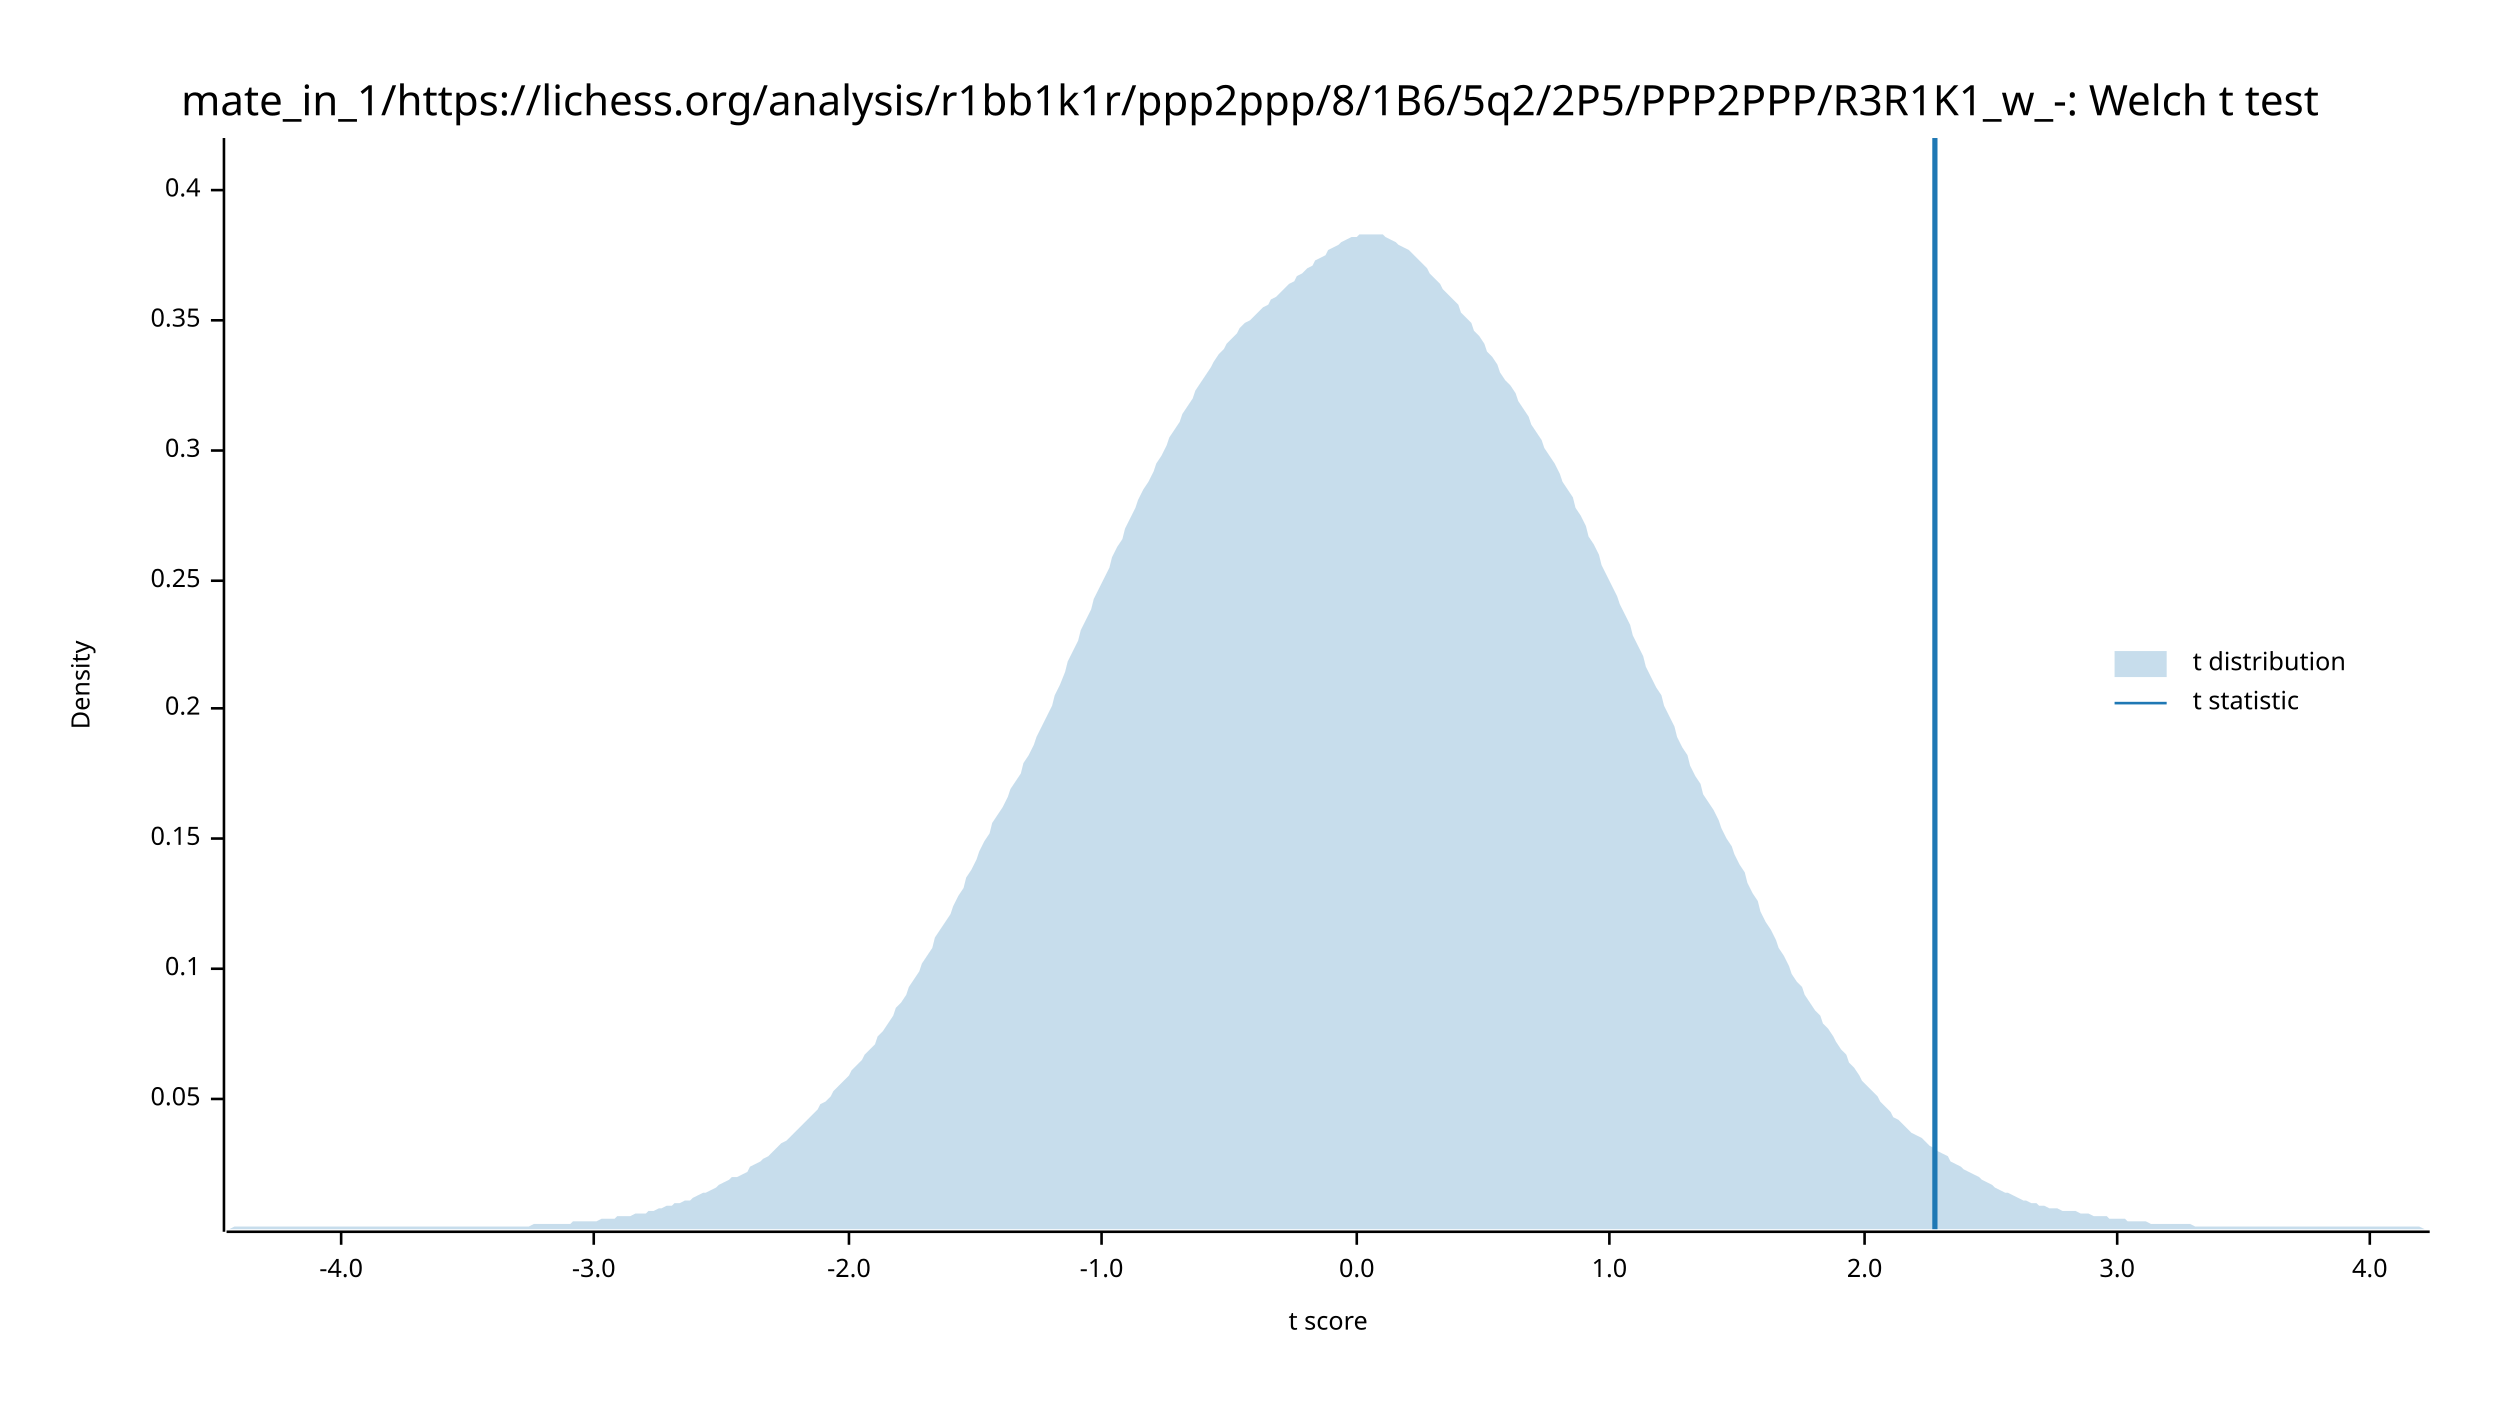
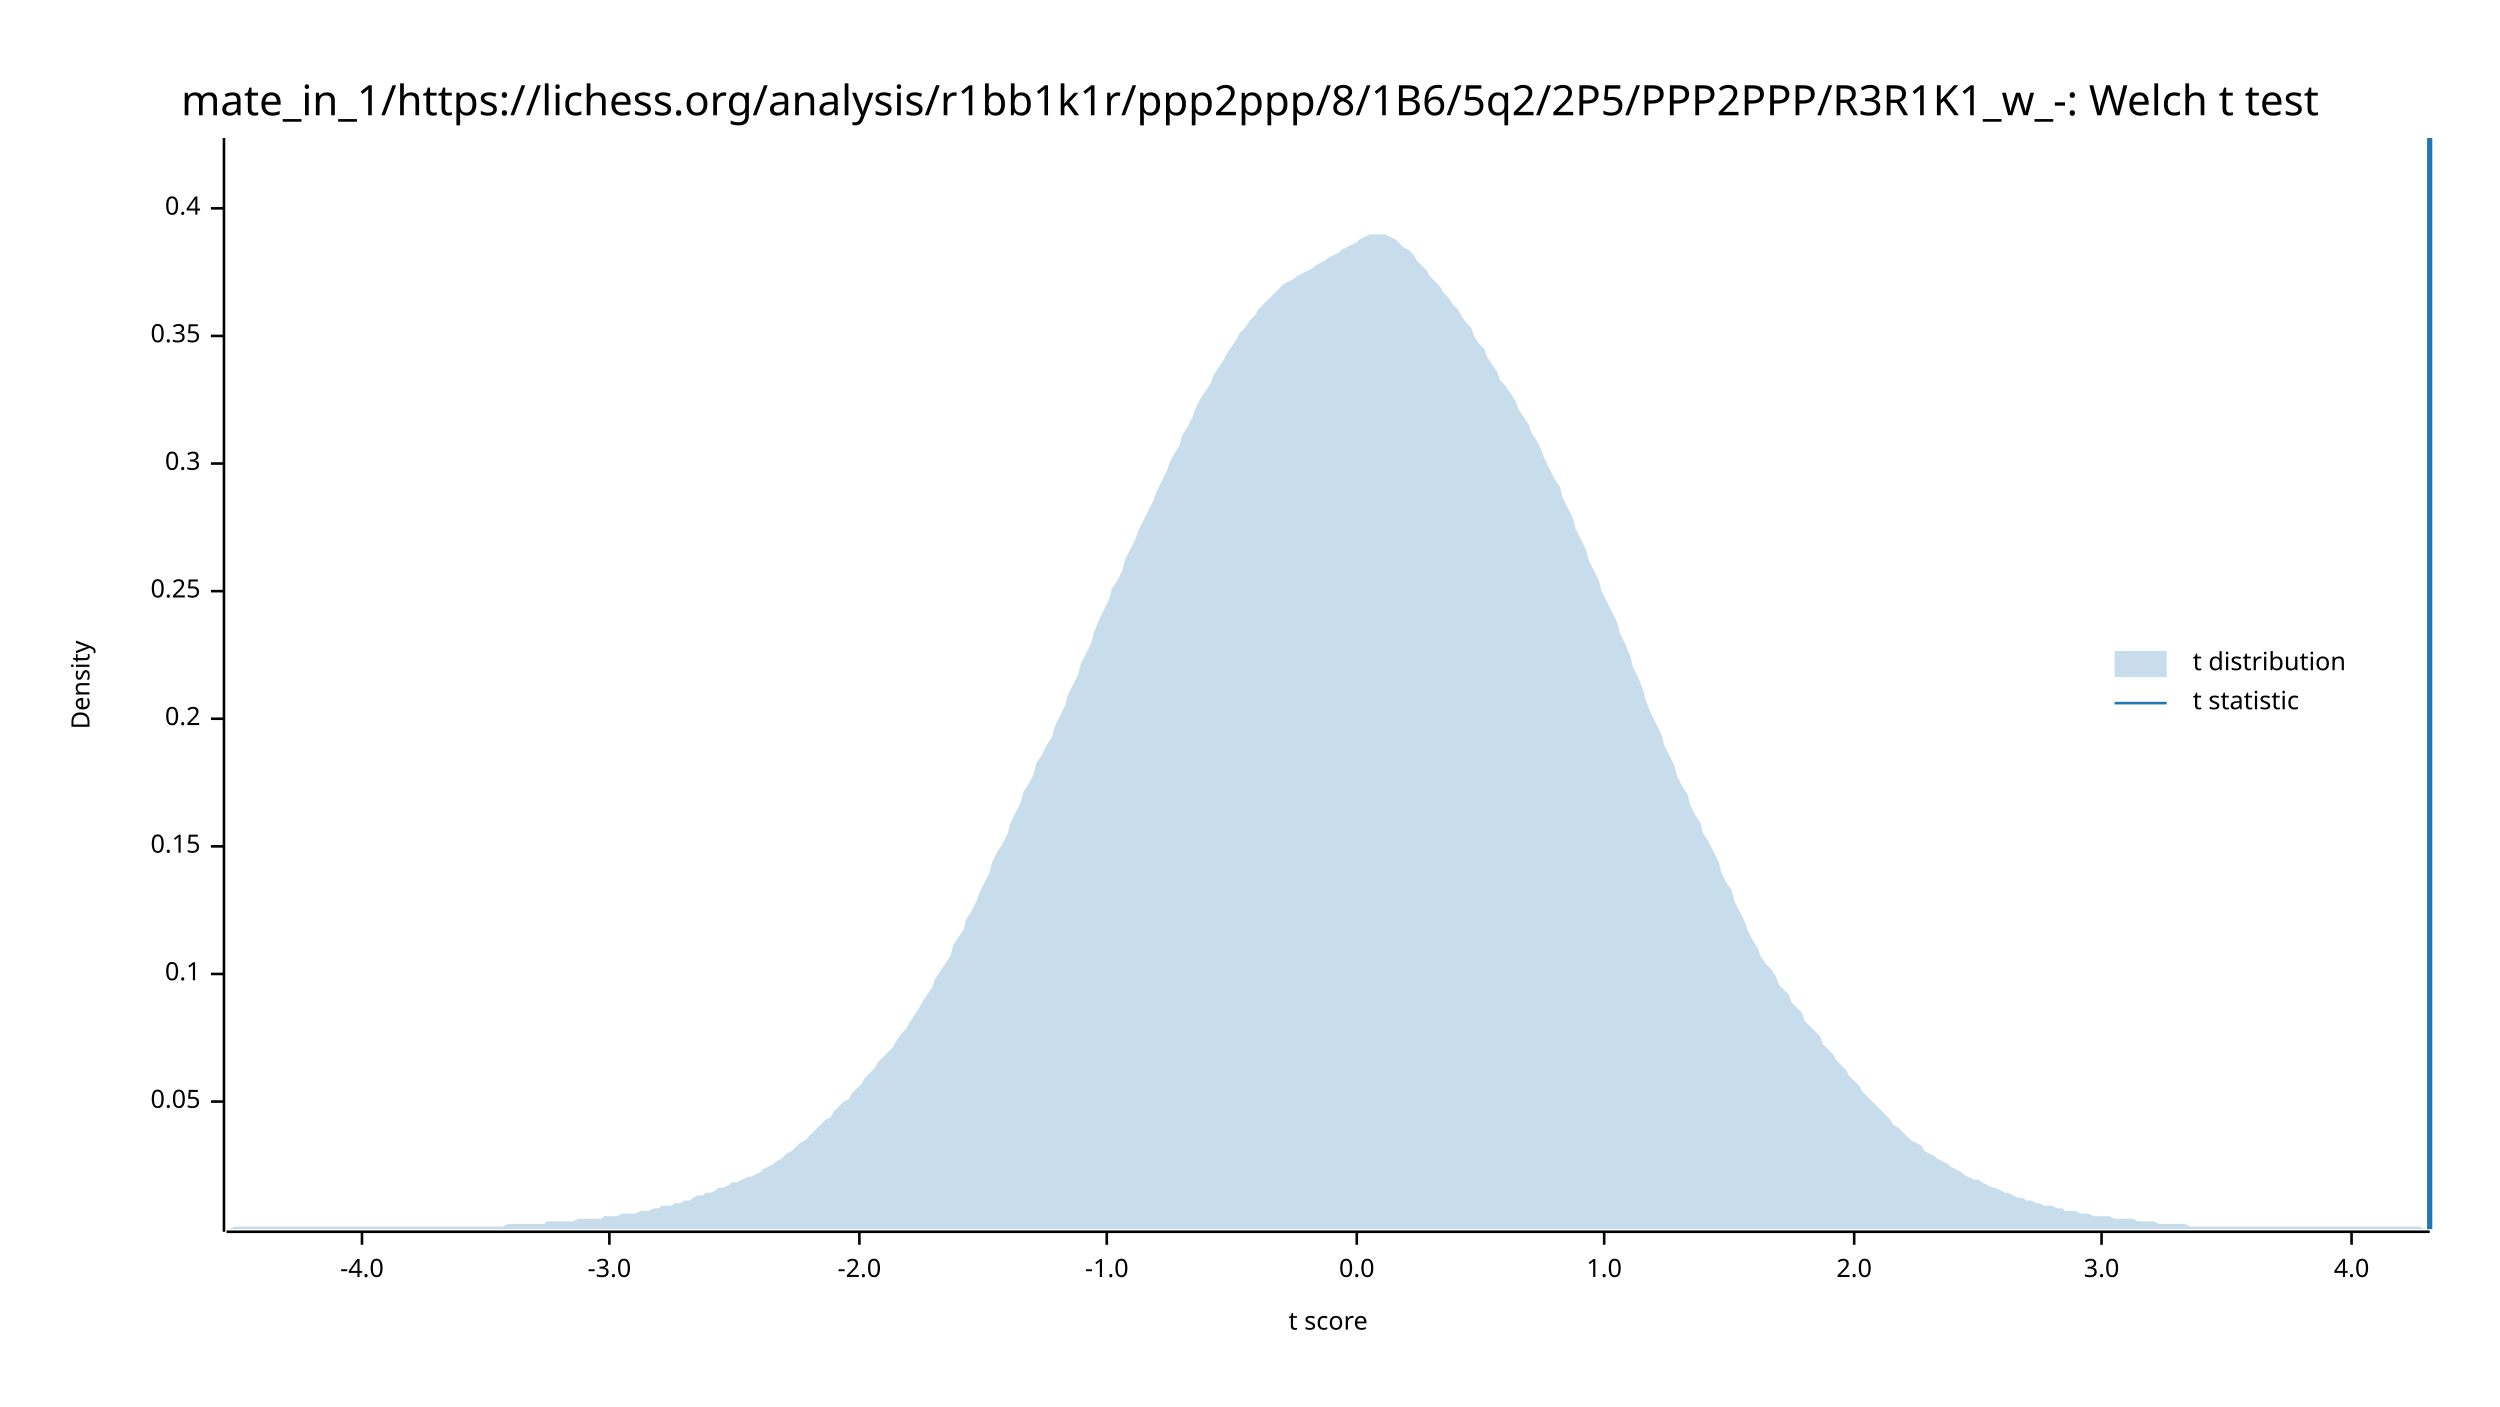
<svg xmlns="http://www.w3.org/2000/svg" width="960" height="540" viewBox="0 0 960 540">
  <text x="480" y="32" dy="0.76em" text-anchor="middle" font-family="sans-serif" font-size="16.129" opacity="1" fill="#000000">
mate_in_1/https://lichess.org/analysis/r1bb1k1r/ppp2ppp/8/1B6/5q2/2P5/PPP2PPP/R3R1K1_w_-: Welch t test
</text>
  <text x="27" y="263" dy="0.76em" text-anchor="middle" font-family="sans-serif" font-size="9.677" opacity="1" fill="#000000" transform="rotate(270, 27, 263)">
Density
</text>
  <text x="510" y="513" dy="-0.5ex" text-anchor="middle" font-family="sans-serif" font-size="9.677" opacity="1" fill="#000000">
t score
</text>
  <polyline fill="none" opacity="1" stroke="#000000" stroke-width="1" points="86,53 86,473 " />
-   <text x="77" y="422" dy="0.5ex" text-anchor="end" font-family="sans-serif" font-size="9.677" opacity="1" fill="#000000">
+   <text x="77" y="423" dy="0.5ex" text-anchor="end" font-family="sans-serif" font-size="9.677" opacity="1" fill="#000000">
0.05
</text>
-   <polyline fill="none" opacity="1" stroke="#000000" stroke-width="1" points="81,422 86,422 " />
-   <text x="77" y="372" dy="0.5ex" text-anchor="end" font-family="sans-serif" font-size="9.677" opacity="1" fill="#000000">
+   <polyline fill="none" opacity="1" stroke="#000000" stroke-width="1" points="81,423 86,423 " />
+   <text x="77" y="374" dy="0.5ex" text-anchor="end" font-family="sans-serif" font-size="9.677" opacity="1" fill="#000000">
0.1
</text>
-   <polyline fill="none" opacity="1" stroke="#000000" stroke-width="1" points="81,372 86,372 " />
-   <text x="77" y="322" dy="0.5ex" text-anchor="end" font-family="sans-serif" font-size="9.677" opacity="1" fill="#000000">
+   <polyline fill="none" opacity="1" stroke="#000000" stroke-width="1" points="81,374 86,374 " />
+   <text x="77" y="325" dy="0.5ex" text-anchor="end" font-family="sans-serif" font-size="9.677" opacity="1" fill="#000000">
0.15
</text>
-   <polyline fill="none" opacity="1" stroke="#000000" stroke-width="1" points="81,322 86,322 " />
-   <text x="77" y="272" dy="0.5ex" text-anchor="end" font-family="sans-serif" font-size="9.677" opacity="1" fill="#000000">
+   <polyline fill="none" opacity="1" stroke="#000000" stroke-width="1" points="81,325 86,325 " />
+   <text x="77" y="276" dy="0.5ex" text-anchor="end" font-family="sans-serif" font-size="9.677" opacity="1" fill="#000000">
0.2
</text>
-   <polyline fill="none" opacity="1" stroke="#000000" stroke-width="1" points="81,272 86,272 " />
-   <text x="77" y="223" dy="0.5ex" text-anchor="end" font-family="sans-serif" font-size="9.677" opacity="1" fill="#000000">
+   <polyline fill="none" opacity="1" stroke="#000000" stroke-width="1" points="81,276 86,276 " />
+   <text x="77" y="227" dy="0.5ex" text-anchor="end" font-family="sans-serif" font-size="9.677" opacity="1" fill="#000000">
0.25
</text>
-   <polyline fill="none" opacity="1" stroke="#000000" stroke-width="1" points="81,223 86,223 " />
-   <text x="77" y="173" dy="0.5ex" text-anchor="end" font-family="sans-serif" font-size="9.677" opacity="1" fill="#000000">
+   <polyline fill="none" opacity="1" stroke="#000000" stroke-width="1" points="81,227 86,227 " />
+   <text x="77" y="178" dy="0.5ex" text-anchor="end" font-family="sans-serif" font-size="9.677" opacity="1" fill="#000000">
0.3
</text>
-   <polyline fill="none" opacity="1" stroke="#000000" stroke-width="1" points="81,173 86,173 " />
-   <text x="77" y="123" dy="0.5ex" text-anchor="end" font-family="sans-serif" font-size="9.677" opacity="1" fill="#000000">
+   <polyline fill="none" opacity="1" stroke="#000000" stroke-width="1" points="81,178 86,178 " />
+   <text x="77" y="129" dy="0.5ex" text-anchor="end" font-family="sans-serif" font-size="9.677" opacity="1" fill="#000000">
0.35
</text>
-   <polyline fill="none" opacity="1" stroke="#000000" stroke-width="1" points="81,123 86,123 " />
-   <text x="77" y="73" dy="0.5ex" text-anchor="end" font-family="sans-serif" font-size="9.677" opacity="1" fill="#000000">
+   <polyline fill="none" opacity="1" stroke="#000000" stroke-width="1" points="81,129 86,129 " />
+   <text x="77" y="80" dy="0.5ex" text-anchor="end" font-family="sans-serif" font-size="9.677" opacity="1" fill="#000000">
0.4
</text>
-   <polyline fill="none" opacity="1" stroke="#000000" stroke-width="1" points="81,73 86,73 " />
+   <polyline fill="none" opacity="1" stroke="#000000" stroke-width="1" points="81,80 86,80 " />
  <polyline fill="none" opacity="1" stroke="#000000" stroke-width="1" points="87,473 933,473 " />
-   <text x="131" y="483" dy="0.76em" text-anchor="middle" font-family="sans-serif" font-size="9.677" opacity="1" fill="#000000">
+   <text x="139" y="483" dy="0.76em" text-anchor="middle" font-family="sans-serif" font-size="9.677" opacity="1" fill="#000000">
-4.0
</text>
-   <polyline fill="none" opacity="1" stroke="#000000" stroke-width="1" points="131,473 131,478 " />
-   <text x="228" y="483" dy="0.76em" text-anchor="middle" font-family="sans-serif" font-size="9.677" opacity="1" fill="#000000">
+   <polyline fill="none" opacity="1" stroke="#000000" stroke-width="1" points="139,473 139,478 " />
+   <text x="234" y="483" dy="0.76em" text-anchor="middle" font-family="sans-serif" font-size="9.677" opacity="1" fill="#000000">
-3.0
</text>
-   <polyline fill="none" opacity="1" stroke="#000000" stroke-width="1" points="228,473 228,478 " />
-   <text x="326" y="483" dy="0.76em" text-anchor="middle" font-family="sans-serif" font-size="9.677" opacity="1" fill="#000000">
+   <polyline fill="none" opacity="1" stroke="#000000" stroke-width="1" points="234,473 234,478 " />
+   <text x="330" y="483" dy="0.76em" text-anchor="middle" font-family="sans-serif" font-size="9.677" opacity="1" fill="#000000">
-2.0
</text>
-   <polyline fill="none" opacity="1" stroke="#000000" stroke-width="1" points="326,473 326,478 " />
-   <text x="423" y="483" dy="0.76em" text-anchor="middle" font-family="sans-serif" font-size="9.677" opacity="1" fill="#000000">
+   <polyline fill="none" opacity="1" stroke="#000000" stroke-width="1" points="330,473 330,478 " />
+   <text x="425" y="483" dy="0.76em" text-anchor="middle" font-family="sans-serif" font-size="9.677" opacity="1" fill="#000000">
-1.0
</text>
-   <polyline fill="none" opacity="1" stroke="#000000" stroke-width="1" points="423,473 423,478 " />
+   <polyline fill="none" opacity="1" stroke="#000000" stroke-width="1" points="425,473 425,478 " />
  <text x="521" y="483" dy="0.76em" text-anchor="middle" font-family="sans-serif" font-size="9.677" opacity="1" fill="#000000">
0.0
</text>
  <polyline fill="none" opacity="1" stroke="#000000" stroke-width="1" points="521,473 521,478 " />
-   <text x="618" y="483" dy="0.76em" text-anchor="middle" font-family="sans-serif" font-size="9.677" opacity="1" fill="#000000">
+   <text x="616" y="483" dy="0.76em" text-anchor="middle" font-family="sans-serif" font-size="9.677" opacity="1" fill="#000000">
1.0
</text>
-   <polyline fill="none" opacity="1" stroke="#000000" stroke-width="1" points="618,473 618,478 " />
-   <text x="716" y="483" dy="0.76em" text-anchor="middle" font-family="sans-serif" font-size="9.677" opacity="1" fill="#000000">
+   <polyline fill="none" opacity="1" stroke="#000000" stroke-width="1" points="616,473 616,478 " />
+   <text x="712" y="483" dy="0.76em" text-anchor="middle" font-family="sans-serif" font-size="9.677" opacity="1" fill="#000000">
2.0
</text>
-   <polyline fill="none" opacity="1" stroke="#000000" stroke-width="1" points="716,473 716,478 " />
-   <text x="813" y="483" dy="0.76em" text-anchor="middle" font-family="sans-serif" font-size="9.677" opacity="1" fill="#000000">
+   <polyline fill="none" opacity="1" stroke="#000000" stroke-width="1" points="712,473 712,478 " />
+   <text x="807" y="483" dy="0.76em" text-anchor="middle" font-family="sans-serif" font-size="9.677" opacity="1" fill="#000000">
3.0
</text>
-   <polyline fill="none" opacity="1" stroke="#000000" stroke-width="1" points="813,473 813,478 " />
-   <text x="910" y="483" dy="0.76em" text-anchor="middle" font-family="sans-serif" font-size="9.677" opacity="1" fill="#000000">
+   <polyline fill="none" opacity="1" stroke="#000000" stroke-width="1" points="807,473 807,478 " />
+   <text x="903" y="483" dy="0.76em" text-anchor="middle" font-family="sans-serif" font-size="9.677" opacity="1" fill="#000000">
4.0
</text>
-   <polyline fill="none" opacity="1" stroke="#000000" stroke-width="1" points="910,473 910,478 " />
-   <polygon opacity="0.25" fill="#1F78B4" points="87,472 88,472 90,471 92,471 93,471 95,471 97,471 98,471 100,471 102,471 103,471 105,471 107,471 109,471 110,471 112,471 114,471 115,471 117,471 119,471 120,471 122,471 124,471 125,471 127,471 129,471 131,471 132,471 134,471 136,471 137,471 139,471 141,471 142,471 144,471 146,471 148,471 149,471 151,471 153,471 154,471 156,471 158,471 159,471 161,471 163,471 164,471 166,471 168,471 170,471 171,471 173,471 175,471 176,471 178,471 180,471 181,471 183,471 185,471 187,471 188,471 190,471 192,471 193,471 195,471 197,471 198,471 200,471 202,471 203,471 205,470 207,470 209,470 210,470 212,470 214,470 215,470 217,470 219,470 220,469 222,469 224,469 226,469 227,469 229,469 231,468 232,468 234,468 236,468 237,467 239,467 241,467 242,467 244,466 246,466 248,466 249,465 251,465 253,464 254,464 256,463 258,463 259,462 261,462 263,461 265,461 266,460 268,459 270,458 271,458 273,457 275,456 276,455 278,454 280,453 281,452 283,452 285,451 287,450 288,448 290,447 292,446 293,445 295,444 297,442 298,441 300,439 302,438 304,436 305,435 307,433 309,431 310,430 312,428 314,426 315,424 317,423 319,421 320,419 322,417 324,415 326,413 327,411 329,409 331,407 332,405 334,403 336,401 337,398 339,396 341,393 343,390 344,387 346,385 348,382 349,379 351,376 353,373 354,370 356,367 358,364 359,360 361,357 363,354 365,351 366,348 368,344 370,341 371,337 373,334 375,330 376,327 378,323 380,320 381,316 383,313 385,310 387,306 388,303 390,300 392,297 393,293 395,290 397,286 398,283 400,279 402,275 404,271 405,267 407,263 409,258 410,254 412,250 414,246 415,242 417,238 419,234 420,230 422,226 424,222 426,218 427,214 429,210 431,207 432,203 434,199 436,195 437,192 439,188 441,185 443,181 444,178 446,175 448,171 449,168 451,165 453,162 454,159 456,156 458,153 459,150 461,147 463,144 465,141 466,139 468,136 470,134 471,132 473,130 475,128 476,126 478,124 480,123 482,121 483,120 485,118 487,117 488,115 490,114 492,112 493,111 495,109 497,108 498,106 500,105 502,103 504,102 505,100 507,99 509,98 510,96 512,95 514,94 515,93 517,92 519,91 521,91 522,90 524,90 526,90 527,90 529,90 531,90 532,91 534,92 536,93 537,94 539,95 541,96 543,98 544,99 546,101 548,103 549,105 551,107 553,109 554,111 556,113 558,115 560,117 561,120 563,122 565,124 566,127 568,129 570,132 571,135 573,137 575,140 576,143 578,146 580,148 582,151 583,154 585,157 587,160 588,163 590,166 592,169 593,172 595,175 597,178 599,182 600,185 602,188 604,191 605,195 607,198 609,202 610,206 612,209 614,213 615,217 617,221 619,225 621,229 622,232 624,236 626,240 627,244 629,248 631,252 632,256 634,260 636,264 638,267 639,271 641,275 643,279 644,283 646,287 648,290 649,294 651,298 653,301 654,305 656,308 658,311 660,315 661,318 663,322 665,325 666,328 668,332 670,335 671,339 673,343 675,346 676,350 678,354 680,357 682,361 683,364 685,367 687,371 688,374 690,377 692,379 693,382 695,385 697,388 699,390 700,393 702,395 704,398 705,400 707,403 709,405 710,408 712,410 714,413 715,415 717,417 719,419 721,421 722,423 724,425 726,427 727,429 729,430 731,432 732,433 734,435 736,436 738,437 739,438 741,440 743,441 744,442 746,443 748,444 749,446 751,447 753,448 754,449 756,450 758,451 760,452 761,453 763,454 765,455 766,456 768,457 770,458 771,458 773,459 775,460 777,461 778,461 780,462 782,462 783,463 785,463 787,464 788,464 790,464 792,465 793,465 795,465 797,465 799,466 800,466 802,466 804,467 805,467 807,467 809,467 810,468 812,468 814,468 816,468 817,469 819,469 821,469 822,469 824,469 826,470 827,470 829,470 831,470 832,470 834,470 836,470 838,470 839,470 841,470 843,471 844,471 846,471 848,471 849,471 851,471 853,471 855,471 856,471 858,471 860,471 861,471 863,471 865,471 866,471 868,471 870,471 871,471 873,471 875,471 877,471 878,471 880,471 882,471 883,471 885,471 887,471 888,471 890,471 892,471 894,471 895,471 897,471 899,471 900,471 902,471 904,471 905,471 907,471 909,471 910,471 912,471 914,471 916,471 917,471 919,471 921,471 922,471 924,471 926,471 927,471 929,471 931,472 933,472 933,472 87,472 " />
-   <polyline fill="none" opacity="1" stroke="#1F78B4" stroke-width="2" points="743,472 743,53 " />
+   <polyline fill="none" opacity="1" stroke="#000000" stroke-width="1" points="903,473 903,478 " />
+   <polygon opacity="0.25" fill="#1F78B4" points="87,472 88,472 90,471 92,471 93,471 95,471 97,471 98,471 100,471 102,471 103,471 105,471 107,471 109,471 110,471 112,471 114,471 115,471 117,471 119,471 120,471 122,471 124,471 125,471 127,471 129,471 131,471 132,471 134,471 136,471 137,471 139,471 141,471 142,471 144,471 146,471 148,471 149,471 151,471 153,471 154,471 156,471 158,471 159,471 161,471 163,471 164,471 166,471 168,471 170,471 171,471 173,471 175,471 176,471 178,471 180,471 181,471 183,471 185,471 187,471 188,471 190,471 192,471 193,471 195,470 197,470 198,470 200,470 202,470 203,470 205,470 207,470 209,470 210,469 212,469 214,469 215,469 217,469 219,469 220,469 222,468 224,468 226,468 227,468 229,468 231,468 232,467 234,467 236,467 237,467 239,466 241,466 242,466 244,466 246,465 248,465 249,465 251,464 253,464 254,463 256,463 258,463 259,462 261,462 263,461 265,461 266,460 268,459 270,459 271,458 273,458 275,457 276,456 278,456 280,455 281,454 283,454 285,453 287,452 288,452 290,451 292,450 293,449 295,448 297,447 298,446 300,445 302,443 304,442 305,441 307,439 309,438 310,437 312,435 314,433 315,432 317,430 319,429 320,427 322,425 324,423 326,422 327,420 329,418 331,416 332,414 334,412 336,410 337,408 339,406 341,404 343,402 344,400 346,397 348,395 349,393 351,390 353,387 354,385 356,382 358,379 359,376 361,373 363,370 365,367 366,363 368,360 370,357 371,353 373,350 375,346 376,343 378,339 380,335 381,331 383,327 385,324 387,320 388,316 390,312 392,308 393,304 395,301 397,297 398,293 400,290 402,286 404,283 405,279 407,275 409,271 410,267 412,263 414,259 415,255 417,251 419,247 420,243 422,238 424,234 426,230 427,226 429,223 431,219 432,215 434,211 436,207 437,204 439,200 441,196 443,192 444,189 446,185 448,181 449,178 451,174 453,171 454,167 456,164 458,160 459,157 461,153 463,150 465,147 466,144 468,141 470,138 471,136 473,133 475,130 476,128 478,126 480,123 482,121 483,119 485,117 487,115 488,114 490,112 492,110 493,109 495,108 497,107 498,106 500,105 502,104 504,103 505,102 507,101 509,100 510,99 512,98 514,97 515,96 517,95 519,94 521,93 522,92 524,91 526,90 527,90 529,90 531,90 532,90 534,91 536,92 537,93 539,95 541,96 543,98 544,100 546,102 548,104 549,106 551,108 553,110 554,112 556,114 558,117 560,119 561,121 563,124 565,126 566,129 568,132 570,134 571,137 573,140 575,143 576,146 578,148 580,151 582,154 583,157 585,160 587,163 588,166 590,169 592,173 593,176 595,180 597,184 599,187 600,191 602,195 604,199 605,203 607,207 609,211 610,215 612,219 614,223 615,227 617,231 619,235 621,239 622,243 624,247 626,252 627,256 629,260 631,265 632,269 634,274 636,278 638,282 639,286 641,290 643,294 644,298 646,302 648,305 649,309 651,313 653,316 654,320 656,323 658,327 660,331 661,335 663,339 665,342 666,346 668,350 670,354 671,357 673,361 675,364 676,367 678,370 680,372 682,375 683,378 685,380 687,382 688,385 690,387 692,389 693,392 695,394 697,396 699,398 700,401 702,403 704,405 705,407 707,409 709,411 710,413 712,415 714,417 715,419 717,421 719,423 721,425 722,426 724,428 726,430 727,432 729,433 731,435 732,436 734,438 736,439 738,440 739,442 741,443 743,444 744,445 746,446 748,447 749,448 751,449 753,450 754,451 756,452 758,453 760,453 761,454 763,455 765,456 766,456 768,457 770,458 771,458 773,459 775,460 777,460 778,461 780,461 782,462 783,462 785,463 787,463 788,463 790,464 792,464 793,465 795,465 797,465 799,466 800,466 802,466 804,467 805,467 807,467 809,467 810,467 812,468 814,468 816,468 817,468 819,468 821,469 822,469 824,469 826,469 827,469 829,470 831,470 832,470 834,470 836,470 838,470 839,470 841,471 843,471 844,471 846,471 848,471 849,471 851,471 853,471 855,471 856,471 858,471 860,471 861,471 863,471 865,471 866,471 868,471 870,471 871,471 873,471 875,471 877,471 878,471 880,471 882,471 883,471 885,471 887,471 888,471 890,471 892,471 894,471 895,471 897,471 899,471 900,471 902,471 904,471 905,471 907,471 909,471 910,471 912,471 914,471 916,471 917,471 919,471 921,471 922,471 924,471 926,471 927,471 929,471 931,472 933,472 933,472 87,472 " />
+   <polyline fill="none" opacity="1" stroke="#1F78B4" stroke-width="2" points="933,472 933,53 " />
  <text x="842" y="250" dy="0.76em" text-anchor="start" font-family="sans-serif" font-size="9.677" opacity="1" fill="#000000">
t distribution
</text>
  <text x="842" y="265" dy="0.76em" text-anchor="start" font-family="sans-serif" font-size="9.677" opacity="1" fill="#000000">
t statistic
</text>
  <rect x="812" y="250" width="20" height="10" opacity="0.25" fill="#1F78B4" stroke="none" />
  <polyline fill="none" opacity="1" stroke="#1F78B4" stroke-width="1" points="812,270 832,270 " />
</svg>
